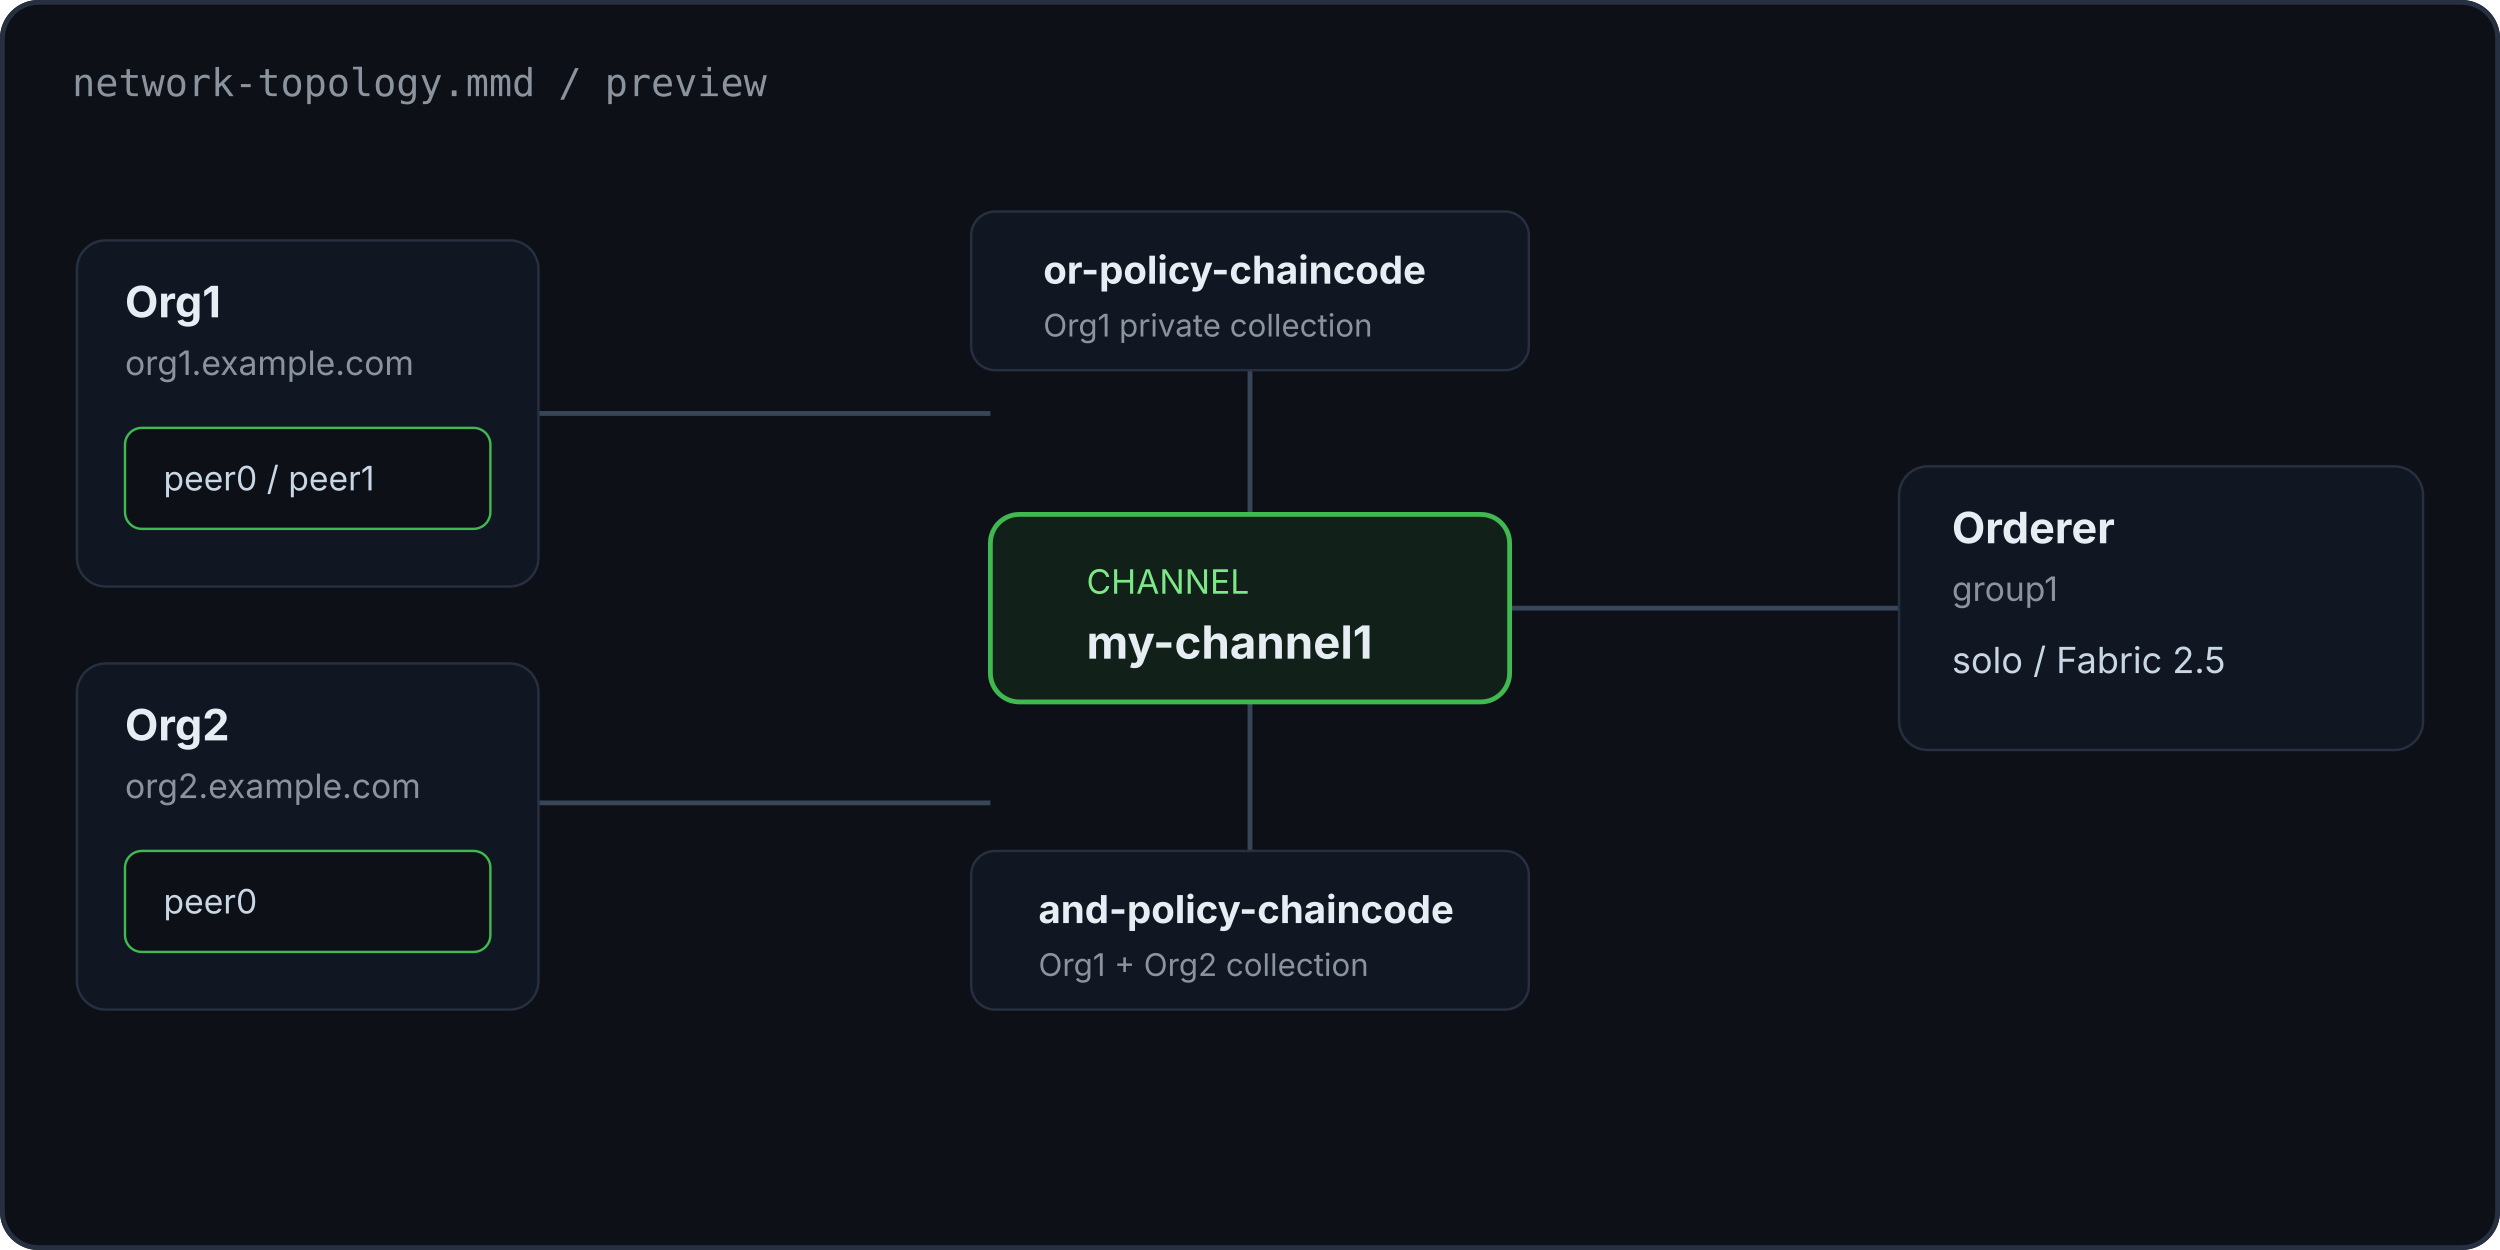
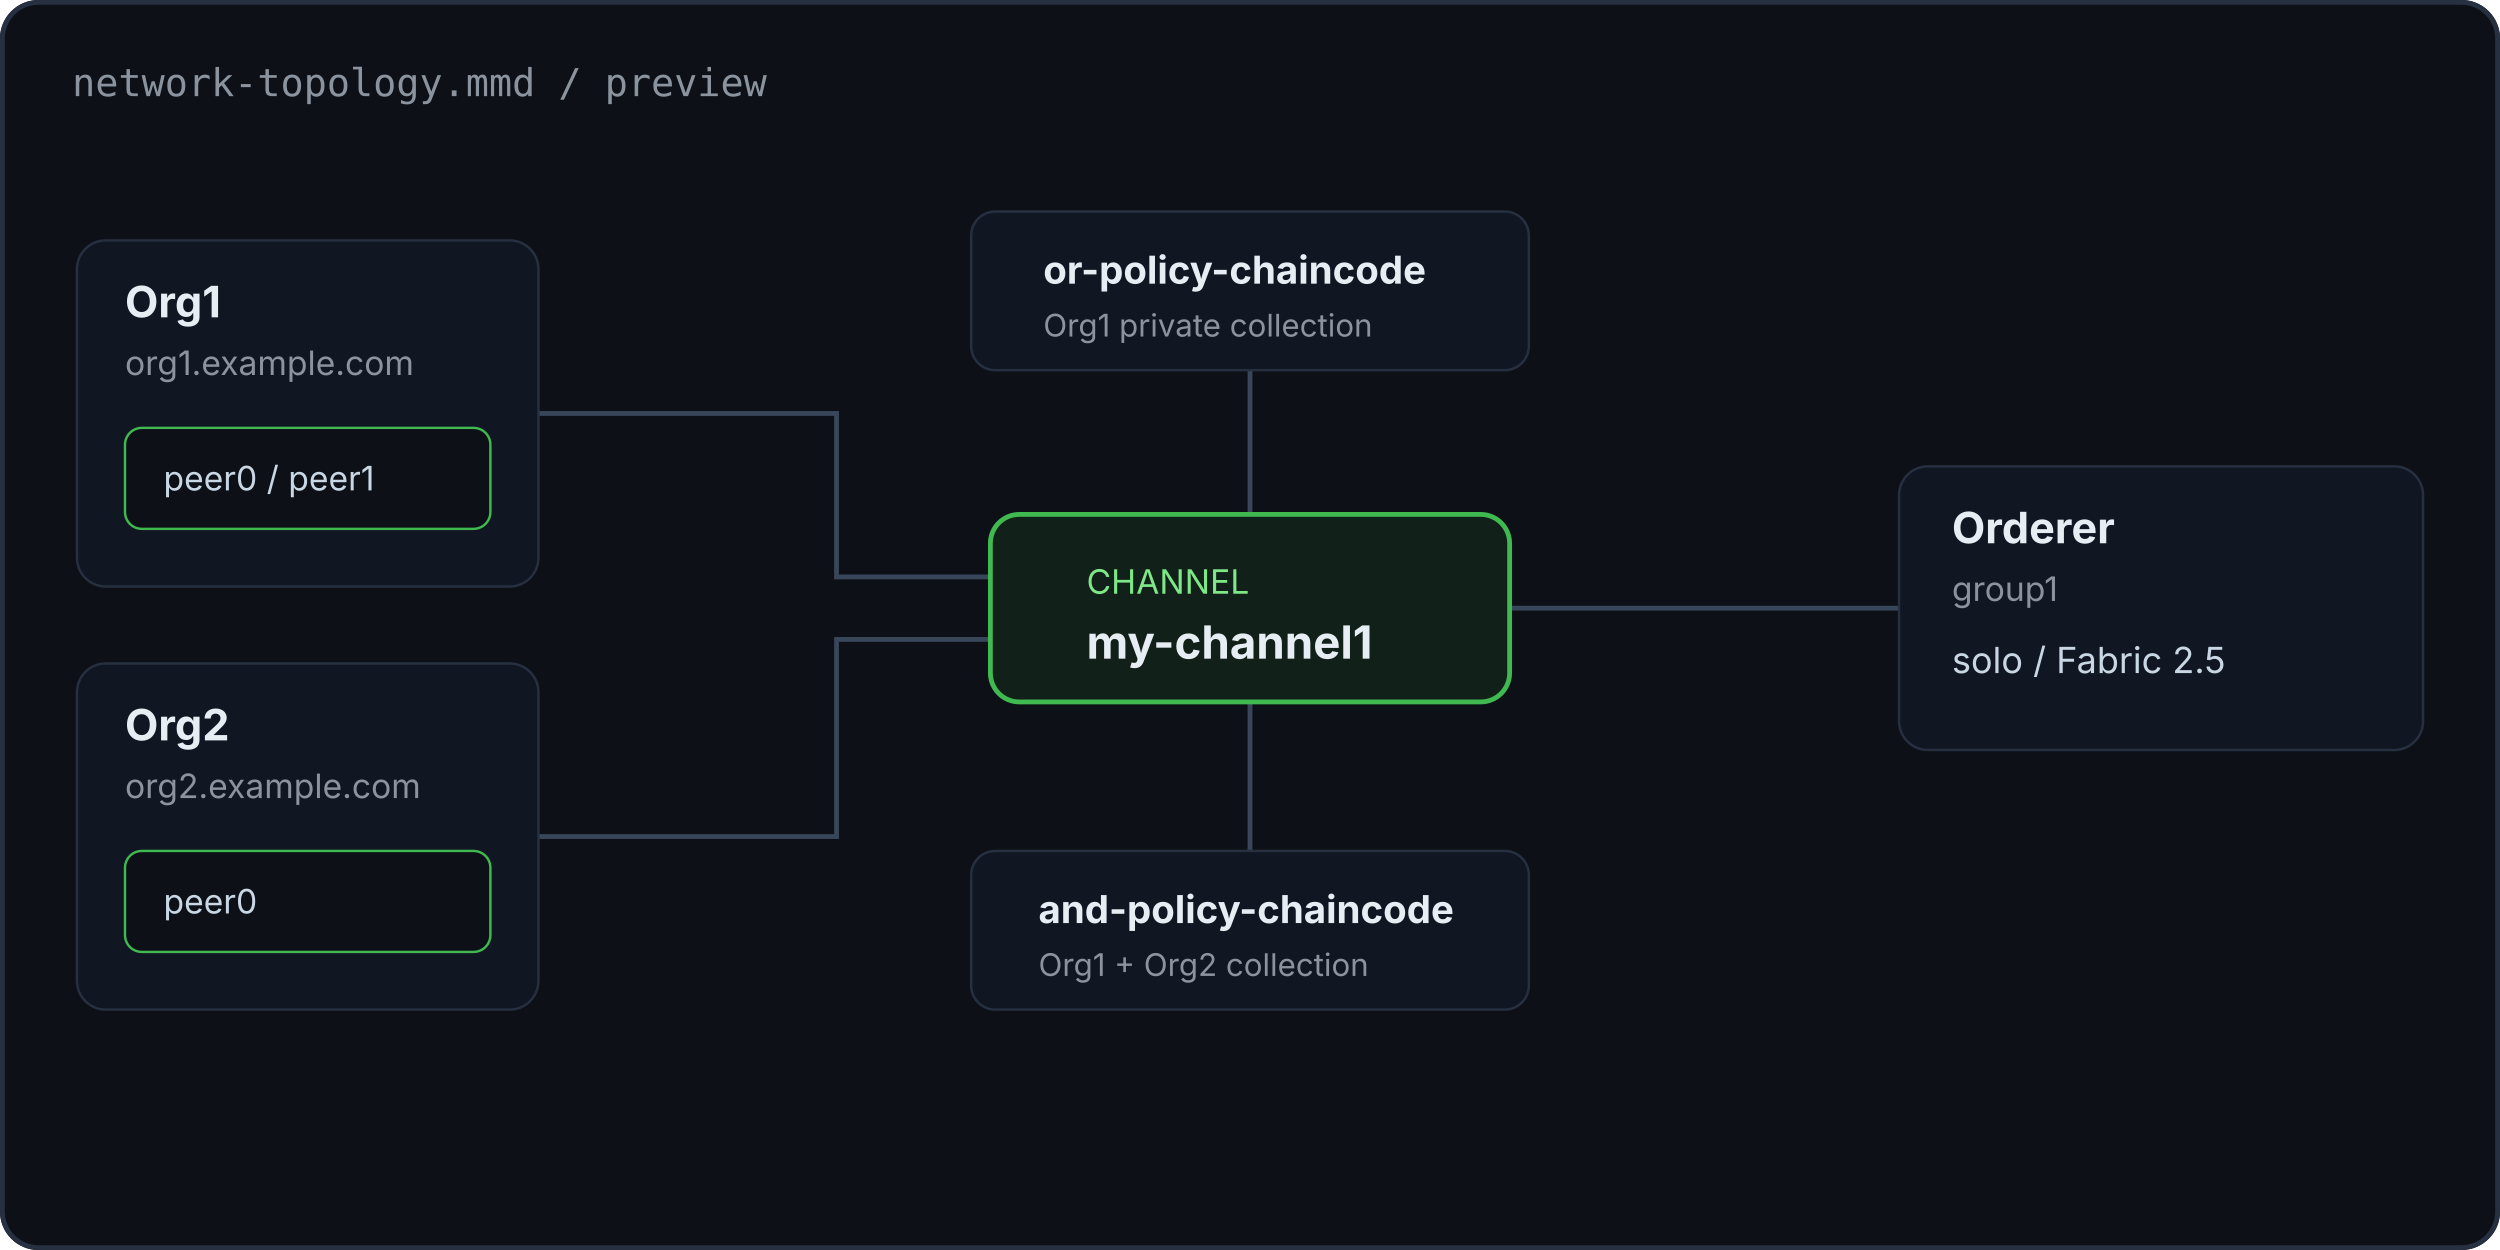
<svg xmlns="http://www.w3.org/2000/svg" width="1040" height="520" viewBox="0 0 1040 520" role="img" aria-labelledby="title desc">
  <rect width="1040" height="520" rx="16" fill="#0d1117" />
  <rect x="1" y="1" width="1038" height="518" rx="15" fill="none" stroke="#263040" stroke-width="2" />
  <text x="30" y="40" fill="#8b949e" font-family="ui-monospace, SFMono-Regular, Menlo, monospace" font-size="16">network-topology.mmd / preview</text>
  <g fill="none" stroke="#38465a" stroke-width="2">
-     <path d="M224 172H412" />
-     <path d="M224 334H412" />
-     <path d="M628 253H790" />
-     <path d="M520 214V154" />
-     <path d="M520 292V354" />
+     <path d="M224 172 H348 V240 H412" />
+     <path d="M224 348 H348 V266 H412" />
+     <path d="M628 253 H790" />
+     <path d="M520 214 V154" />
+     <path d="M520 292 V354" />
  </g>
  <g font-family="-apple-system, BlinkMacSystemFont, Segoe UI, sans-serif">
    <rect x="32" y="100" width="192" height="144" rx="12" fill="#111722" stroke="#263040" />
    <text x="52" y="132" fill="#e6edf3" font-size="18" font-weight="700">Org1</text>
    <text x="52" y="156" fill="#8b949e" font-size="14">org1.example.com</text>
    <rect x="52" y="178" width="152" height="42" rx="7" fill="#0d1117" stroke="#3fb950" />
    <text x="68" y="204" fill="#c9d7e5" font-size="14">peer0 / peer1</text>
    <rect x="32" y="276" width="192" height="144" rx="12" fill="#111722" stroke="#263040" />
    <text x="52" y="308" fill="#e6edf3" font-size="18" font-weight="700">Org2</text>
    <text x="52" y="332" fill="#8b949e" font-size="14">org2.example.com</text>
    <rect x="52" y="354" width="152" height="42" rx="7" fill="#0d1117" stroke="#3fb950" />
    <text x="68" y="380" fill="#c9d7e5" font-size="14">peer0</text>
    <rect x="412" y="214" width="216" height="78" rx="12" fill="#112018" stroke="#3fb950" stroke-width="2" />
    <text x="452" y="247" fill="#7ee787" font-size="14">CHANNEL</text>
    <text x="452" y="274" fill="#e6edf3" font-size="19" font-weight="700">my-channel1</text>
    <rect x="404" y="88" width="232" height="66" rx="10" fill="#111722" stroke="#263040" />
    <text x="434" y="118" fill="#e6edf3" font-size="16" font-weight="700">or-policy-chaincode</text>
    <text x="434" y="140" fill="#8b949e" font-size="13">Org1 private collection</text>
    <rect x="404" y="354" width="232" height="66" rx="10" fill="#111722" stroke="#263040" />
    <text x="432" y="384" fill="#e6edf3" font-size="16" font-weight="700">and-policy-chaincode</text>
    <text x="432" y="406" fill="#8b949e" font-size="13">Org1 + Org2 collection</text>
    <rect x="790" y="194" width="218" height="118" rx="12" fill="#111722" stroke="#263040" />
    <text x="812" y="226" fill="#e6edf3" font-size="18" font-weight="700">Orderer</text>
    <text x="812" y="250" fill="#8b949e" font-size="14">group1</text>
    <text x="812" y="280" fill="#c9d7e5" font-size="15">solo / Fabric 2.5</text>
  </g>
</svg>
